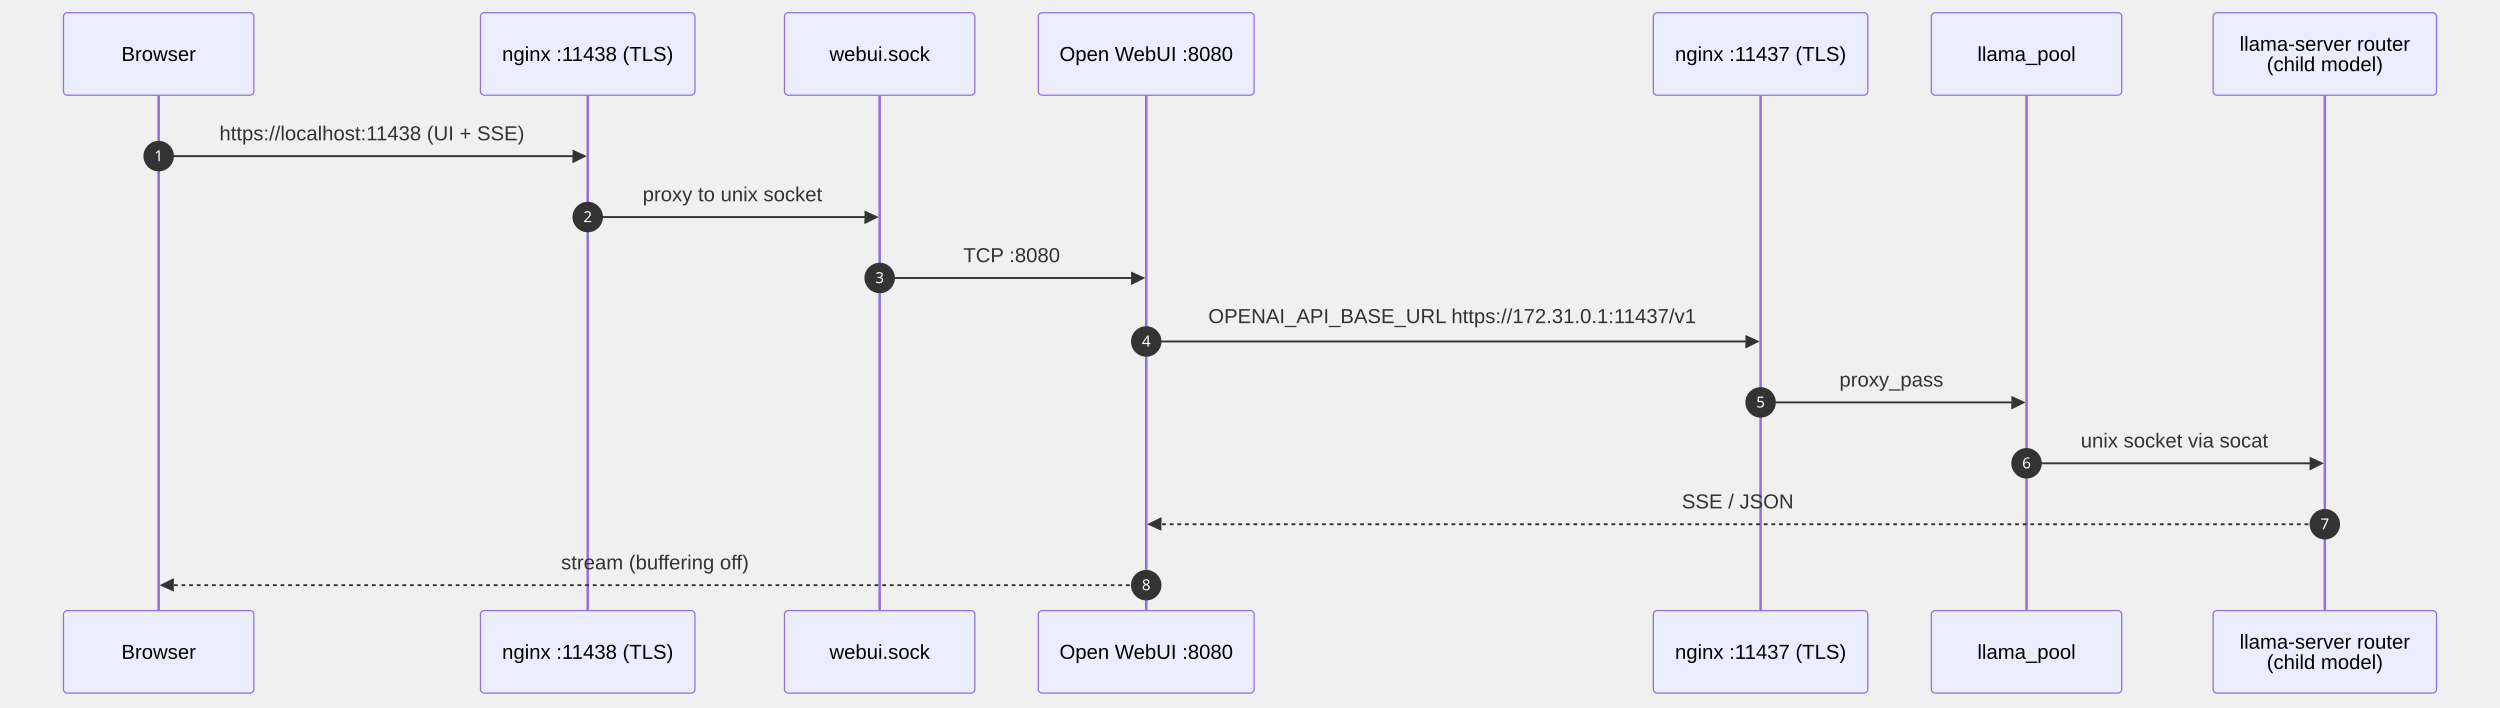
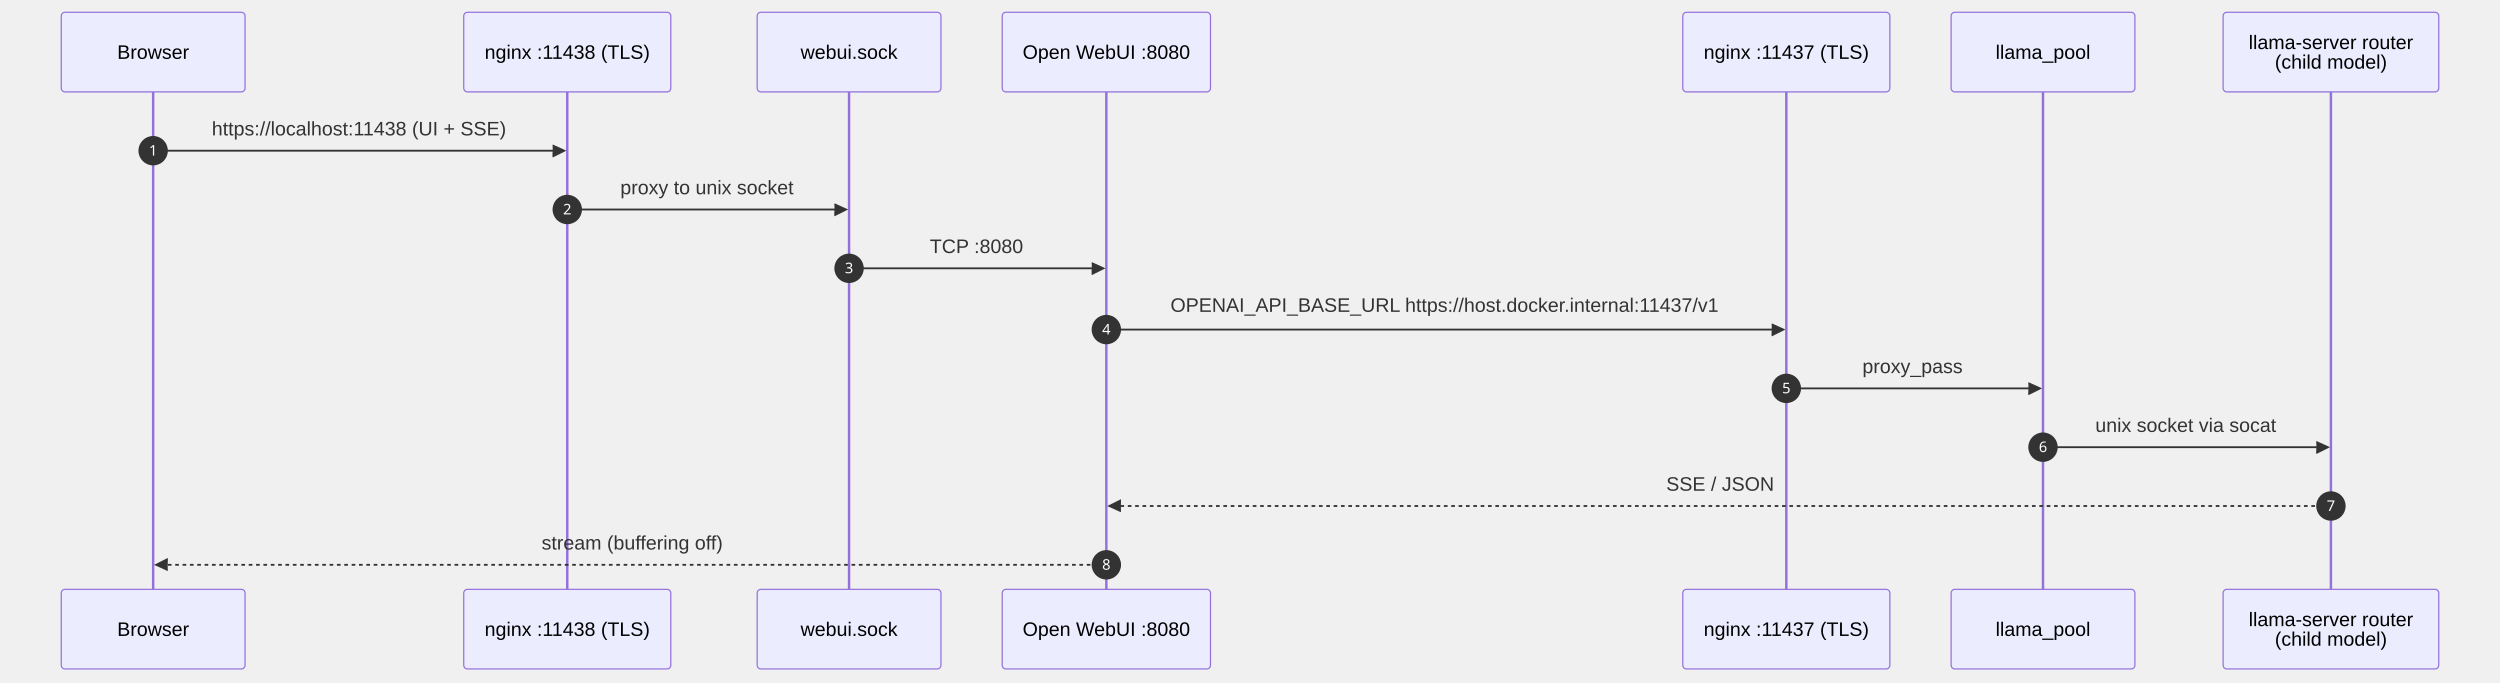
- <svg xmlns="http://www.w3.org/2000/svg" id="my-svg" width="100%" style="max-width: 1969.5px; background-color: white;" viewBox="-50 -10 1969.5 557" role="graphics-document document" aria-roledescription="sequence">
-   <g>
-     <rect x="1693.5" y="471" fill="#eaeaea" stroke="#666" width="176" height="65" name="L" rx="3" ry="3" class="actor actor-bottom" />
-     <text x="1781.5" y="503.5" dominant-baseline="central" alignment-baseline="central" class="actor actor-box" style="text-anchor: middle; font-size: 16px; font-weight: 400;">
-       <tspan x="1781.5" dy="-8">llama-server router</tspan>
-     </text>
-     <text x="1781.5" y="503.5" dominant-baseline="central" alignment-baseline="central" class="actor actor-box" style="text-anchor: middle; font-size: 16px; font-weight: 400;">
-       <tspan x="1781.5" dy="8">(child model)</tspan>
-     </text>
-   </g>
-   <g>
-     <rect x="1471.5" y="471" fill="#eaeaea" stroke="#666" width="150" height="65" name="UP" rx="3" ry="3" class="actor actor-bottom" />
-     <text x="1546.5" y="503.5" dominant-baseline="central" alignment-baseline="central" class="actor actor-box" style="text-anchor: middle; font-size: 16px; font-weight: 400;">
-       <tspan x="1546.5" dy="0">llama_pool</tspan>
-     </text>
-   </g>
-   <g>
-     <rect x="1252.5" y="471" fill="#eaeaea" stroke="#666" width="169" height="65" name="N1" rx="3" ry="3" class="actor actor-bottom" />
-     <text x="1337" y="503.5" dominant-baseline="central" alignment-baseline="central" class="actor actor-box" style="text-anchor: middle; font-size: 16px; font-weight: 400;">
-       <tspan x="1337" dy="0">nginx :11437 (TLS)</tspan>
+ <svg xmlns="http://www.w3.org/2000/svg" id="my-svg" width="100%" style="max-width: 2040.5px; background-color: white;" viewBox="-50 -10 2040.5 557" role="graphics-document document" aria-roledescription="sequence">
+   <g>
+     <rect x="1764.5" y="471" fill="#eaeaea" stroke="#666" width="176" height="65" name="L" rx="3" ry="3" class="actor actor-bottom" />
+     <text x="1852.5" y="503.5" dominant-baseline="central" alignment-baseline="central" class="actor actor-box" style="text-anchor: middle; font-size: 16px; font-weight: 400;">
+       <tspan x="1852.5" dy="-8">llama-server router</tspan>
+     </text>
+     <text x="1852.5" y="503.5" dominant-baseline="central" alignment-baseline="central" class="actor actor-box" style="text-anchor: middle; font-size: 16px; font-weight: 400;">
+       <tspan x="1852.5" dy="8">(child model)</tspan>
+     </text>
+   </g>
+   <g>
+     <rect x="1542.5" y="471" fill="#eaeaea" stroke="#666" width="150" height="65" name="UP" rx="3" ry="3" class="actor actor-bottom" />
+     <text x="1617.5" y="503.5" dominant-baseline="central" alignment-baseline="central" class="actor actor-box" style="text-anchor: middle; font-size: 16px; font-weight: 400;">
+       <tspan x="1617.5" dy="0">llama_pool</tspan>
+     </text>
+   </g>
+   <g>
+     <rect x="1323.5" y="471" fill="#eaeaea" stroke="#666" width="169" height="65" name="N1" rx="3" ry="3" class="actor actor-bottom" />
+     <text x="1408" y="503.5" dominant-baseline="central" alignment-baseline="central" class="actor actor-box" style="text-anchor: middle; font-size: 16px; font-weight: 400;">
+       <tspan x="1408" dy="0">nginx :11437 (TLS)</tspan>
    </text>
  </g>
  <g>
    <rect x="768" y="471" fill="#eaeaea" stroke="#666" width="170" height="65" name="W" rx="3" ry="3" class="actor actor-bottom" />
    <text x="853" y="503.5" dominant-baseline="central" alignment-baseline="central" class="actor actor-box" style="text-anchor: middle; font-size: 16px; font-weight: 400;">
      <tspan x="853" dy="0">Open WebUI :8080</tspan>
    </text>
  </g>
  <g>
    <rect x="568" y="471" fill="#eaeaea" stroke="#666" width="150" height="65" name="WS" rx="3" ry="3" class="actor actor-bottom" />
    <text x="643" y="503.5" dominant-baseline="central" alignment-baseline="central" class="actor actor-box" style="text-anchor: middle; font-size: 16px; font-weight: 400;">
      <tspan x="643" dy="0">webui.sock</tspan>
    </text>
  </g>
  <g>
    <rect x="328.5" y="471" fill="#eaeaea" stroke="#666" width="169" height="65" name="N2" rx="3" ry="3" class="actor actor-bottom" />
    <text x="413" y="503.5" dominant-baseline="central" alignment-baseline="central" class="actor actor-box" style="text-anchor: middle; font-size: 16px; font-weight: 400;">
      <tspan x="413" dy="0">nginx :11438 (TLS)</tspan>
    </text>
  </g>
  <g>
    <rect x="0" y="471" fill="#eaeaea" stroke="#666" width="150" height="65" name="B" rx="3" ry="3" class="actor actor-bottom" />
    <text x="75" y="503.5" dominant-baseline="central" alignment-baseline="central" class="actor actor-box" style="text-anchor: middle; font-size: 16px; font-weight: 400;">
      <tspan x="75" dy="0">Browser</tspan>
    </text>
  </g>
  <g>
-     <line id="actor6" x1="1781.5" y1="65" x2="1781.5" y2="471" class="actor-line 200" stroke-width="0.5px" stroke="#999" name="L" data-et="life-line" data-id="L" />
+     <line id="actor6" x1="1852.5" y1="65" x2="1852.5" y2="471" class="actor-line 200" stroke-width="0.5px" stroke="#999" name="L" data-et="life-line" data-id="L" />
    <g id="root-6" data-et="participant" data-type="participant" data-id="L">
-       <rect x="1693.5" y="0" fill="#eaeaea" stroke="#666" width="176" height="65" name="L" rx="3" ry="3" class="actor actor-top" />
-       <text x="1781.5" y="32.5" dominant-baseline="central" alignment-baseline="central" class="actor actor-box" style="text-anchor: middle; font-size: 16px; font-weight: 400;">
-         <tspan x="1781.5" dy="-8">llama-server router</tspan>
-       </text>
-       <text x="1781.5" y="32.5" dominant-baseline="central" alignment-baseline="central" class="actor actor-box" style="text-anchor: middle; font-size: 16px; font-weight: 400;">
-         <tspan x="1781.5" dy="8">(child model)</tspan>
-       </text>
-     </g>
-   </g>
-   <g>
-     <line id="actor5" x1="1546.5" y1="65" x2="1546.5" y2="471" class="actor-line 200" stroke-width="0.5px" stroke="#999" name="UP" data-et="life-line" data-id="UP" />
+       <rect x="1764.5" y="0" fill="#eaeaea" stroke="#666" width="176" height="65" name="L" rx="3" ry="3" class="actor actor-top" />
+       <text x="1852.5" y="32.5" dominant-baseline="central" alignment-baseline="central" class="actor actor-box" style="text-anchor: middle; font-size: 16px; font-weight: 400;">
+         <tspan x="1852.5" dy="-8">llama-server router</tspan>
+       </text>
+       <text x="1852.5" y="32.5" dominant-baseline="central" alignment-baseline="central" class="actor actor-box" style="text-anchor: middle; font-size: 16px; font-weight: 400;">
+         <tspan x="1852.5" dy="8">(child model)</tspan>
+       </text>
+     </g>
+   </g>
+   <g>
+     <line id="actor5" x1="1617.5" y1="65" x2="1617.5" y2="471" class="actor-line 200" stroke-width="0.5px" stroke="#999" name="UP" data-et="life-line" data-id="UP" />
    <g id="root-5" data-et="participant" data-type="participant" data-id="UP">
-       <rect x="1471.5" y="0" fill="#eaeaea" stroke="#666" width="150" height="65" name="UP" rx="3" ry="3" class="actor actor-top" />
-       <text x="1546.5" y="32.5" dominant-baseline="central" alignment-baseline="central" class="actor actor-box" style="text-anchor: middle; font-size: 16px; font-weight: 400;">
-         <tspan x="1546.5" dy="0">llama_pool</tspan>
-       </text>
-     </g>
-   </g>
-   <g>
-     <line id="actor4" x1="1337" y1="65" x2="1337" y2="471" class="actor-line 200" stroke-width="0.5px" stroke="#999" name="N1" data-et="life-line" data-id="N1" />
+       <rect x="1542.5" y="0" fill="#eaeaea" stroke="#666" width="150" height="65" name="UP" rx="3" ry="3" class="actor actor-top" />
+       <text x="1617.5" y="32.5" dominant-baseline="central" alignment-baseline="central" class="actor actor-box" style="text-anchor: middle; font-size: 16px; font-weight: 400;">
+         <tspan x="1617.5" dy="0">llama_pool</tspan>
+       </text>
+     </g>
+   </g>
+   <g>
+     <line id="actor4" x1="1408" y1="65" x2="1408" y2="471" class="actor-line 200" stroke-width="0.5px" stroke="#999" name="N1" data-et="life-line" data-id="N1" />
    <g id="root-4" data-et="participant" data-type="participant" data-id="N1">
-       <rect x="1252.5" y="0" fill="#eaeaea" stroke="#666" width="169" height="65" name="N1" rx="3" ry="3" class="actor actor-top" />
-       <text x="1337" y="32.5" dominant-baseline="central" alignment-baseline="central" class="actor actor-box" style="text-anchor: middle; font-size: 16px; font-weight: 400;">
-         <tspan x="1337" dy="0">nginx :11437 (TLS)</tspan>
+       <rect x="1323.5" y="0" fill="#eaeaea" stroke="#666" width="169" height="65" name="N1" rx="3" ry="3" class="actor actor-top" />
+       <text x="1408" y="32.5" dominant-baseline="central" alignment-baseline="central" class="actor actor-box" style="text-anchor: middle; font-size: 16px; font-weight: 400;">
+         <tspan x="1408" dy="0">nginx :11437 (TLS)</tspan>
      </text>
    </g>
  </g>
  <g>
    <line id="actor3" x1="853" y1="65" x2="853" y2="471" class="actor-line 200" stroke-width="0.5px" stroke="#999" name="W" data-et="life-line" data-id="W" />
    <g id="root-3" data-et="participant" data-type="participant" data-id="W">
      <rect x="768" y="0" fill="#eaeaea" stroke="#666" width="170" height="65" name="W" rx="3" ry="3" class="actor actor-top" />
      <text x="853" y="32.5" dominant-baseline="central" alignment-baseline="central" class="actor actor-box" style="text-anchor: middle; font-size: 16px; font-weight: 400;">
        <tspan x="853" dy="0">Open WebUI :8080</tspan>
      </text>
    </g>
  </g>
  <g>
    <line id="actor2" x1="643" y1="65" x2="643" y2="471" class="actor-line 200" stroke-width="0.5px" stroke="#999" name="WS" data-et="life-line" data-id="WS" />
    <g id="root-2" data-et="participant" data-type="participant" data-id="WS">
      <rect x="568" y="0" fill="#eaeaea" stroke="#666" width="150" height="65" name="WS" rx="3" ry="3" class="actor actor-top" />
      <text x="643" y="32.5" dominant-baseline="central" alignment-baseline="central" class="actor actor-box" style="text-anchor: middle; font-size: 16px; font-weight: 400;">
        <tspan x="643" dy="0">webui.sock</tspan>
      </text>
    </g>
  </g>
  <g>
    <line id="actor1" x1="413" y1="65" x2="413" y2="471" class="actor-line 200" stroke-width="0.5px" stroke="#999" name="N2" data-et="life-line" data-id="N2" />
    <g id="root-1" data-et="participant" data-type="participant" data-id="N2">
      <rect x="328.5" y="0" fill="#eaeaea" stroke="#666" width="169" height="65" name="N2" rx="3" ry="3" class="actor actor-top" />
      <text x="413" y="32.5" dominant-baseline="central" alignment-baseline="central" class="actor actor-box" style="text-anchor: middle; font-size: 16px; font-weight: 400;">
        <tspan x="413" dy="0">nginx :11438 (TLS)</tspan>
      </text>
    </g>
  </g>
  <g>
    <line id="actor0" x1="75" y1="65" x2="75" y2="471" class="actor-line 200" stroke-width="0.5px" stroke="#999" name="B" data-et="life-line" data-id="B" />
    <g id="root-0" data-et="participant" data-type="participant" data-id="B">
      <rect x="0" y="0" fill="#eaeaea" stroke="#666" width="150" height="65" name="B" rx="3" ry="3" class="actor actor-top" />
      <text x="75" y="32.5" dominant-baseline="central" alignment-baseline="central" class="actor actor-box" style="text-anchor: middle; font-size: 16px; font-weight: 400;">
        <tspan x="75" dy="0">Browser</tspan>
      </text>
    </g>
  </g>
  <style>#my-svg{font-family:"trebuchet ms",verdana,arial,sans-serif;font-size:16px;fill:#333;}@keyframes edge-animation-frame{from{stroke-dashoffset:0;}}@keyframes dash{to{stroke-dashoffset:0;}}#my-svg .edge-animation-slow{stroke-dasharray:9,5!important;stroke-dashoffset:900;animation:dash 50s linear infinite;stroke-linecap:round;}#my-svg .edge-animation-fast{stroke-dasharray:9,5!important;stroke-dashoffset:900;animation:dash 20s linear infinite;stroke-linecap:round;}#my-svg .error-icon{fill:#552222;}#my-svg .error-text{fill:#552222;stroke:#552222;}#my-svg .edge-thickness-normal{stroke-width:1px;}#my-svg .edge-thickness-thick{stroke-width:3.5px;}#my-svg .edge-pattern-solid{stroke-dasharray:0;}#my-svg .edge-thickness-invisible{stroke-width:0;fill:none;}#my-svg .edge-pattern-dashed{stroke-dasharray:3;}#my-svg .edge-pattern-dotted{stroke-dasharray:2;}#my-svg .marker{fill:#333333;stroke:#333333;}#my-svg .marker.cross{stroke:#333333;}#my-svg svg{font-family:"trebuchet ms",verdana,arial,sans-serif;font-size:16px;}#my-svg p{margin:0;}#my-svg .actor{stroke:#9370DB;fill:#ECECFF;stroke-width:1;}#my-svg rect.actor.outer-path[data-look="neo"]{filter:drop-shadow(1px 2px 2px rgba(185, 185, 185, 1));}#my-svg rect.note[data-look="neo"]{stroke:#aaaa33;fill:#fff5ad;filter:drop-shadow(1px 2px 2px rgba(185, 185, 185, 1));}#my-svg text.actor&gt;tspan{fill:black;stroke:none;}#my-svg .actor-line{stroke:#9370DB;}#my-svg .innerArc{stroke-width:1.5;stroke-dasharray:none;}#my-svg .messageLine0{stroke-width:1.5;stroke-dasharray:none;stroke:#333;}#my-svg .messageLine1{stroke-width:1.5;stroke-dasharray:2,2;stroke:#333;}#my-svg [id$="-arrowhead"] path{fill:#333;stroke:#333;}#my-svg .sequenceNumber{fill:white;}#my-svg [id$="-sequencenumber"]{fill:#333;}#my-svg [id$="-crosshead"] path{fill:#333;stroke:#333;}#my-svg .messageText{fill:#333;stroke:none;}#my-svg .labelBox{stroke:#9370DB;fill:#ECECFF;filter:none;}#my-svg .labelText,#my-svg .labelText&gt;tspan{fill:black;stroke:none;}#my-svg .loopText,#my-svg .loopText&gt;tspan{fill:black;stroke:none;}#my-svg .sectionTitle,#my-svg .sectionTitle&gt;tspan{fill:black;stroke:none;}#my-svg .loopLine{stroke-width:2px;stroke-dasharray:2,2;stroke:#9370DB;fill:#9370DB;}#my-svg .note{stroke:#aaaa33;fill:#fff5ad;}#my-svg .noteText,#my-svg .noteText&gt;tspan{fill:black;stroke:none;font-weight:normal;}#my-svg .activation0{fill:#f4f4f4;stroke:#666;}#my-svg .activation1{fill:#f4f4f4;stroke:#666;}#my-svg .activation2{fill:#f4f4f4;stroke:#666;}#my-svg .actorPopupMenu{position:absolute;}#my-svg .actorPopupMenuPanel{position:absolute;fill:#ECECFF;box-shadow:0px 8px 16px 0px rgba(0,0,0,0.2);filter:drop-shadow(3px 5px 2px rgb(0 0 0 / 0.4));}#my-svg .actor-man circle,#my-svg line{fill:#ECECFF;stroke-width:2px;}#my-svg g rect.rect{filter:drop-shadow(1px 2px 2px rgba(185, 185, 185, 1));stroke:#9370DB;}#my-svg .node .neo-node{stroke:#9370DB;}#my-svg [data-look="neo"].node rect,#my-svg [data-look="neo"].cluster rect,#my-svg [data-look="neo"].node polygon{stroke:#9370DB;filter:drop-shadow(1px 2px 2px rgba(185, 185, 185, 1));}#my-svg [data-look="neo"].swimlane.cluster rect{filter:none;}#my-svg [data-look="neo"].node path{stroke:#9370DB;stroke-width:1px;}#my-svg [data-look="neo"].node .outer-path{filter:drop-shadow(1px 2px 2px rgba(185, 185, 185, 1));}#my-svg [data-look="neo"].node .neo-line path{stroke:#9370DB;filter:none;}#my-svg [data-look="neo"].node circle{stroke:#9370DB;filter:drop-shadow(1px 2px 2px rgba(185, 185, 185, 1));}#my-svg [data-look="neo"].node circle .state-start{fill:#000000;}#my-svg [data-look="neo"].icon-shape .icon{fill:#9370DB;filter:drop-shadow(1px 2px 2px rgba(185, 185, 185, 1));}#my-svg [data-look="neo"].icon-shape .icon-neo path{stroke:#9370DB;filter:drop-shadow(1px 2px 2px rgba(185, 185, 185, 1));}#my-svg :root{--mermaid-font-family:"trebuchet ms",verdana,arial,sans-serif;}</style>
  <g />
  <defs>
    <symbol id="my-svg-computer" width="24" height="24">
      <path transform="scale(.5)" d="M2 2v13h20v-13h-20zm18 11h-16v-9h16v9zm-10.228 6l.466-1h3.524l.467 1h-4.457zm14.228 3h-24l2-6h2.104l-1.33 4h18.45l-1.297-4h2.073l2 6zm-5-10h-14v-7h14v7z" />
    </symbol>
  </defs>
  <defs>
    <symbol id="my-svg-database" fill-rule="evenodd" clip-rule="evenodd">
      <path transform="scale(.5)" d="M12.258.001l.256.004.255.005.253.008.251.01.249.012.247.015.246.016.242.019.241.02.239.023.236.024.233.027.231.028.229.031.225.032.223.034.22.036.217.038.214.04.211.041.208.043.205.045.201.046.198.048.194.05.191.051.187.053.183.054.18.056.175.057.172.059.168.06.163.061.16.063.155.064.15.066.074.033.073.033.071.034.07.034.069.035.068.035.067.035.066.035.064.036.064.036.062.036.06.036.06.037.058.037.058.037.055.038.055.038.053.038.052.038.051.039.05.039.048.039.047.039.045.04.044.04.043.04.041.04.04.041.039.041.037.041.036.041.034.041.033.042.032.042.03.042.029.042.027.042.026.043.024.043.023.043.021.043.02.043.018.044.017.043.015.044.013.044.012.044.011.045.009.044.007.045.006.045.004.045.002.045.001.045v17l-.001.045-.002.045-.004.045-.006.045-.007.045-.009.044-.011.045-.012.044-.013.044-.015.044-.017.043-.018.044-.02.043-.021.043-.023.043-.024.043-.026.043-.027.042-.029.042-.03.042-.032.042-.033.042-.034.041-.036.041-.037.041-.039.041-.04.041-.041.04-.043.04-.044.04-.045.04-.047.039-.048.039-.05.039-.051.039-.052.038-.053.038-.055.038-.055.038-.058.037-.058.037-.06.037-.06.036-.062.036-.064.036-.064.036-.066.035-.067.035-.068.035-.069.035-.07.034-.071.034-.073.033-.074.033-.15.066-.155.064-.16.063-.163.061-.168.06-.172.059-.175.057-.18.056-.183.054-.187.053-.191.051-.194.05-.198.048-.201.046-.205.045-.208.043-.211.041-.214.04-.217.038-.22.036-.223.034-.225.032-.229.031-.231.028-.233.027-.236.024-.239.023-.241.02-.242.019-.246.016-.247.015-.249.012-.251.01-.253.008-.255.005-.256.004-.258.001-.258-.001-.256-.004-.255-.005-.253-.008-.251-.01-.249-.012-.247-.015-.245-.016-.243-.019-.241-.02-.238-.023-.236-.024-.234-.027-.231-.028-.228-.031-.226-.032-.223-.034-.22-.036-.217-.038-.214-.04-.211-.041-.208-.043-.204-.045-.201-.046-.198-.048-.195-.05-.19-.051-.187-.053-.184-.054-.179-.056-.176-.057-.172-.059-.167-.06-.164-.061-.159-.063-.155-.064-.151-.066-.074-.033-.072-.033-.072-.034-.07-.034-.069-.035-.068-.035-.067-.035-.066-.035-.064-.036-.063-.036-.062-.036-.061-.036-.06-.037-.058-.037-.057-.037-.056-.038-.055-.038-.053-.038-.052-.038-.051-.039-.049-.039-.049-.039-.046-.039-.046-.04-.044-.04-.043-.04-.041-.04-.04-.041-.039-.041-.037-.041-.036-.041-.034-.041-.033-.042-.032-.042-.03-.042-.029-.042-.027-.042-.026-.043-.024-.043-.023-.043-.021-.043-.02-.043-.018-.044-.017-.043-.015-.044-.013-.044-.012-.044-.011-.045-.009-.044-.007-.045-.006-.045-.004-.045-.002-.045-.001-.045v-17l.001-.045.002-.045.004-.045.006-.045.007-.045.009-.044.011-.045.012-.044.013-.044.015-.044.017-.043.018-.044.02-.043.021-.043.023-.043.024-.043.026-.043.027-.042.029-.042.03-.042.032-.042.033-.042.034-.041.036-.041.037-.041.039-.041.04-.041.041-.04.043-.04.044-.04.046-.04.046-.039.049-.039.049-.039.051-.039.052-.038.053-.038.055-.038.056-.038.057-.037.058-.037.06-.037.061-.036.062-.036.063-.036.064-.036.066-.035.067-.035.068-.035.069-.035.07-.034.072-.034.072-.033.074-.033.151-.066.155-.064.159-.063.164-.061.167-.06.172-.059.176-.057.179-.056.184-.054.187-.053.19-.051.195-.05.198-.048.201-.046.204-.045.208-.043.211-.041.214-.04.217-.038.22-.036.223-.034.226-.032.228-.031.231-.028.234-.027.236-.024.238-.023.241-.02.243-.019.245-.016.247-.015.249-.012.251-.01.253-.008.255-.005.256-.004.258-.001.258.001zm-9.258 20.499v.01l.001.021.003.021.004.022.005.021.006.022.007.022.009.023.01.022.011.023.012.023.013.023.015.023.016.024.017.023.018.024.019.024.021.024.022.025.023.024.024.025.052.049.056.05.061.051.066.051.07.051.075.051.079.052.084.052.088.052.092.052.097.052.102.051.105.052.11.052.114.051.119.051.123.051.127.05.131.05.135.05.139.048.144.049.147.047.152.047.155.047.16.045.163.045.167.043.171.043.176.041.178.041.183.039.187.039.19.037.194.035.197.035.202.033.204.031.209.03.212.029.216.027.219.025.222.024.226.021.23.02.233.018.236.016.24.015.243.012.246.01.249.008.253.005.256.004.259.001.26-.001.257-.004.254-.005.25-.008.247-.011.244-.012.241-.014.237-.016.233-.018.231-.021.226-.021.224-.024.22-.026.216-.027.212-.028.21-.031.205-.031.202-.034.198-.034.194-.036.191-.037.187-.039.183-.04.179-.04.175-.042.172-.043.168-.044.163-.045.16-.046.155-.046.152-.047.148-.048.143-.049.139-.049.136-.05.131-.05.126-.05.123-.051.118-.052.114-.051.11-.052.106-.052.101-.052.096-.052.092-.052.088-.053.083-.051.079-.052.074-.052.07-.051.065-.051.06-.051.056-.05.051-.05.023-.024.023-.025.021-.024.02-.024.019-.024.018-.024.017-.024.015-.023.014-.024.013-.023.012-.023.01-.023.01-.022.008-.022.006-.022.006-.022.004-.022.004-.021.001-.021.001-.021v-4.127l-.077.055-.08.053-.083.054-.085.053-.087.052-.09.052-.093.051-.095.05-.097.05-.1.049-.102.049-.105.048-.106.047-.109.047-.111.046-.114.045-.115.045-.118.044-.12.043-.122.042-.124.042-.126.041-.128.04-.13.04-.132.038-.134.038-.135.037-.138.037-.139.035-.142.035-.143.034-.144.033-.147.032-.148.031-.15.03-.151.03-.153.029-.154.027-.156.027-.158.026-.159.025-.161.024-.162.023-.163.022-.165.021-.166.02-.167.019-.169.018-.169.017-.171.016-.173.015-.173.014-.175.013-.175.012-.177.011-.178.01-.179.008-.179.008-.181.006-.182.005-.182.004-.184.003-.184.002h-.37l-.184-.002-.184-.003-.182-.004-.182-.005-.181-.006-.179-.008-.179-.008-.178-.01-.176-.011-.176-.012-.175-.013-.173-.014-.172-.015-.171-.016-.17-.017-.169-.018-.167-.019-.166-.02-.165-.021-.163-.022-.162-.023-.161-.024-.159-.025-.157-.026-.156-.027-.155-.027-.153-.029-.151-.03-.15-.03-.148-.031-.146-.032-.145-.033-.143-.034-.141-.035-.14-.035-.137-.037-.136-.037-.134-.038-.132-.038-.13-.04-.128-.04-.126-.041-.124-.042-.122-.042-.12-.044-.117-.043-.116-.045-.113-.045-.112-.046-.109-.047-.106-.047-.105-.048-.102-.049-.1-.049-.097-.05-.095-.05-.093-.052-.09-.051-.087-.052-.085-.053-.083-.054-.08-.054-.077-.054v4.127zm0-5.654v.011l.001.021.003.021.004.021.005.022.006.022.007.022.009.022.01.022.011.023.012.023.013.023.015.024.016.023.017.024.018.024.019.024.021.024.022.024.023.025.024.024.052.05.056.05.061.05.066.051.07.051.075.052.079.051.084.052.088.052.092.052.097.052.102.052.105.052.11.051.114.051.119.052.123.05.127.051.131.05.135.049.139.049.144.048.147.048.152.047.155.046.16.045.163.045.167.044.171.042.176.042.178.04.183.04.187.038.19.037.194.036.197.034.202.033.204.032.209.03.212.028.216.027.219.025.222.024.226.022.23.02.233.018.236.016.24.014.243.012.246.01.249.008.253.006.256.003.259.001.26-.001.257-.003.254-.006.25-.008.247-.01.244-.012.241-.015.237-.016.233-.018.231-.02.226-.022.224-.024.22-.025.216-.027.212-.029.21-.03.205-.032.202-.033.198-.035.194-.036.191-.037.187-.039.183-.039.179-.041.175-.042.172-.043.168-.044.163-.045.16-.045.155-.047.152-.047.148-.048.143-.048.139-.05.136-.049.131-.05.126-.051.123-.051.118-.051.114-.052.11-.052.106-.052.101-.052.096-.052.092-.052.088-.052.083-.052.079-.052.074-.051.07-.052.065-.051.06-.05.056-.051.051-.049.023-.025.023-.024.021-.025.02-.024.019-.024.018-.024.017-.024.015-.023.014-.023.013-.024.012-.022.01-.023.01-.023.008-.022.006-.022.006-.022.004-.021.004-.022.001-.021.001-.021v-4.139l-.077.054-.08.054-.083.054-.085.052-.087.053-.09.051-.093.051-.095.051-.097.05-.1.049-.102.049-.105.048-.106.047-.109.047-.111.046-.114.045-.115.044-.118.044-.12.044-.122.042-.124.042-.126.041-.128.04-.13.039-.132.039-.134.038-.135.037-.138.036-.139.036-.142.035-.143.033-.144.033-.147.033-.148.031-.15.03-.151.03-.153.028-.154.028-.156.027-.158.026-.159.025-.161.024-.162.023-.163.022-.165.021-.166.02-.167.019-.169.018-.169.017-.171.016-.173.015-.173.014-.175.013-.175.012-.177.011-.178.009-.179.009-.179.007-.181.007-.182.005-.182.004-.184.003-.184.002h-.37l-.184-.002-.184-.003-.182-.004-.182-.005-.181-.007-.179-.007-.179-.009-.178-.009-.176-.011-.176-.012-.175-.013-.173-.014-.172-.015-.171-.016-.17-.017-.169-.018-.167-.019-.166-.02-.165-.021-.163-.022-.162-.023-.161-.024-.159-.025-.157-.026-.156-.027-.155-.028-.153-.028-.151-.03-.15-.03-.148-.031-.146-.033-.145-.033-.143-.033-.141-.035-.14-.036-.137-.036-.136-.037-.134-.038-.132-.039-.13-.039-.128-.04-.126-.041-.124-.042-.122-.043-.12-.043-.117-.044-.116-.044-.113-.046-.112-.046-.109-.046-.106-.047-.105-.048-.102-.049-.1-.049-.097-.05-.095-.051-.093-.051-.09-.051-.087-.053-.085-.052-.083-.054-.08-.054-.077-.054v4.139zm0-5.666v.011l.001.02.003.022.004.021.005.022.006.021.007.022.009.023.01.022.011.023.012.023.013.023.015.023.016.024.017.024.018.023.019.024.021.025.022.024.023.024.024.025.052.05.056.05.061.05.066.051.07.051.075.052.079.051.084.052.088.052.092.052.097.052.102.052.105.051.11.052.114.051.119.051.123.051.127.05.131.05.135.05.139.049.144.048.147.048.152.047.155.046.16.045.163.045.167.043.171.043.176.042.178.04.183.04.187.038.19.037.194.036.197.034.202.033.204.032.209.03.212.028.216.027.219.025.222.024.226.021.23.02.233.018.236.017.24.014.243.012.246.01.249.008.253.006.256.003.259.001.26-.001.257-.003.254-.006.25-.008.247-.01.244-.013.241-.014.237-.016.233-.018.231-.02.226-.022.224-.024.22-.025.216-.027.212-.029.21-.03.205-.032.202-.033.198-.035.194-.036.191-.037.187-.039.183-.039.179-.041.175-.042.172-.043.168-.044.163-.045.16-.045.155-.047.152-.047.148-.048.143-.049.139-.049.136-.049.131-.051.126-.05.123-.051.118-.052.114-.051.11-.052.106-.052.101-.052.096-.052.092-.052.088-.052.083-.052.079-.052.074-.052.07-.051.065-.051.06-.051.056-.05.051-.049.023-.025.023-.025.021-.024.02-.024.019-.024.018-.024.017-.024.015-.023.014-.024.013-.023.012-.023.01-.022.01-.023.008-.022.006-.022.006-.022.004-.022.004-.021.001-.021.001-.021v-4.153l-.077.054-.08.054-.083.053-.085.053-.087.053-.09.051-.093.051-.095.051-.097.05-.1.049-.102.048-.105.048-.106.048-.109.046-.111.046-.114.046-.115.044-.118.044-.12.043-.122.043-.124.042-.126.041-.128.04-.13.039-.132.039-.134.038-.135.037-.138.036-.139.036-.142.034-.143.034-.144.033-.147.032-.148.032-.15.03-.151.03-.153.028-.154.028-.156.027-.158.026-.159.024-.161.024-.162.023-.163.023-.165.021-.166.02-.167.019-.169.018-.169.017-.171.016-.173.015-.173.014-.175.013-.175.012-.177.01-.178.01-.179.009-.179.007-.181.006-.182.006-.182.004-.184.003-.184.001-.185.001-.185-.001-.184-.001-.184-.003-.182-.004-.182-.006-.181-.006-.179-.007-.179-.009-.178-.01-.176-.01-.176-.012-.175-.013-.173-.014-.172-.015-.171-.016-.17-.017-.169-.018-.167-.019-.166-.02-.165-.021-.163-.023-.162-.023-.161-.024-.159-.024-.157-.026-.156-.027-.155-.028-.153-.028-.151-.03-.15-.03-.148-.032-.146-.032-.145-.033-.143-.034-.141-.034-.14-.036-.137-.036-.136-.037-.134-.038-.132-.039-.13-.039-.128-.041-.126-.041-.124-.041-.122-.043-.12-.043-.117-.044-.116-.044-.113-.046-.112-.046-.109-.046-.106-.048-.105-.048-.102-.048-.1-.05-.097-.049-.095-.051-.093-.051-.09-.052-.087-.052-.085-.053-.083-.053-.08-.054-.077-.054v4.153zm8.74-8.179l-.257.004-.254.005-.25.008-.247.011-.244.012-.241.014-.237.016-.233.018-.231.021-.226.022-.224.023-.22.026-.216.027-.212.028-.21.031-.205.032-.202.033-.198.034-.194.036-.191.038-.187.038-.183.04-.179.041-.175.042-.172.043-.168.043-.163.045-.16.046-.155.046-.152.048-.148.048-.143.048-.139.049-.136.05-.131.05-.126.051-.123.051-.118.051-.114.052-.11.052-.106.052-.101.052-.096.052-.092.052-.088.052-.083.052-.079.052-.074.051-.07.052-.065.051-.06.05-.056.05-.051.05-.023.025-.023.024-.021.024-.02.025-.019.024-.018.024-.017.023-.015.024-.014.023-.013.023-.012.023-.01.023-.01.022-.008.022-.006.023-.006.021-.004.022-.004.021-.001.021-.001.021.001.021.001.021.004.021.004.022.006.021.006.023.008.022.01.022.01.023.012.023.013.023.014.023.015.024.017.023.018.024.019.024.02.025.021.024.023.024.023.025.051.05.056.05.06.05.065.051.07.052.074.051.079.052.083.052.088.052.092.052.096.052.101.052.106.052.11.052.114.052.118.051.123.051.126.051.131.05.136.05.139.049.143.048.148.048.152.048.155.046.16.046.163.045.168.043.172.043.175.042.179.041.183.04.187.038.191.038.194.036.198.034.202.033.205.032.21.031.212.028.216.027.22.026.224.023.226.022.231.021.233.018.237.016.241.014.244.012.247.011.25.008.254.005.257.004.26.001.26-.001.257-.004.254-.005.25-.008.247-.011.244-.012.241-.014.237-.016.233-.018.231-.021.226-.022.224-.023.22-.026.216-.027.212-.028.21-.031.205-.032.202-.033.198-.034.194-.036.191-.038.187-.038.183-.04.179-.041.175-.042.172-.043.168-.043.163-.045.16-.046.155-.046.152-.048.148-.048.143-.048.139-.049.136-.05.131-.05.126-.051.123-.051.118-.051.114-.052.11-.052.106-.052.101-.052.096-.052.092-.052.088-.052.083-.052.079-.052.074-.051.07-.052.065-.051.06-.05.056-.05.051-.05.023-.025.023-.024.021-.024.02-.025.019-.024.018-.024.017-.023.015-.024.014-.023.013-.023.012-.023.01-.023.01-.022.008-.022.006-.023.006-.021.004-.022.004-.021.001-.021.001-.021-.001-.021-.001-.021-.004-.021-.004-.022-.006-.021-.006-.023-.008-.022-.01-.022-.01-.023-.012-.023-.013-.023-.014-.023-.015-.024-.017-.023-.018-.024-.019-.024-.02-.025-.021-.024-.023-.024-.023-.025-.051-.05-.056-.05-.06-.05-.065-.051-.07-.052-.074-.051-.079-.052-.083-.052-.088-.052-.092-.052-.096-.052-.101-.052-.106-.052-.11-.052-.114-.052-.118-.051-.123-.051-.126-.051-.131-.05-.136-.05-.139-.049-.143-.048-.148-.048-.152-.048-.155-.046-.16-.046-.163-.045-.168-.043-.172-.043-.175-.042-.179-.041-.183-.04-.187-.038-.191-.038-.194-.036-.198-.034-.202-.033-.205-.032-.21-.031-.212-.028-.216-.027-.22-.026-.224-.023-.226-.022-.231-.021-.233-.018-.237-.016-.241-.014-.244-.012-.247-.011-.25-.008-.254-.005-.257-.004-.26-.001-.26.001z" />
    </symbol>
  </defs>
  <defs>
    <symbol id="my-svg-clock" width="24" height="24">
      <path transform="scale(.5)" d="M12 2c5.514 0 10 4.486 10 10s-4.486 10-10 10-10-4.486-10-10 4.486-10 10-10zm0-2c-6.627 0-12 5.373-12 12s5.373 12 12 12 12-5.373 12-12-5.373-12-12-12zm5.848 12.459c.202.038.202.333.001.372-1.907.361-6.045 1.111-6.547 1.111-.719 0-1.301-.582-1.301-1.301 0-.512.77-5.447 1.125-7.445.034-.192.312-.181.343.014l.985 6.238 5.394 1.011z" />
    </symbol>
  </defs>
  <defs>
    <marker id="my-svg-arrowhead" refX="7.9" refY="5" markerUnits="userSpaceOnUse" markerWidth="12" markerHeight="12" orient="auto-start-reverse">
      <path d="M -1 0 L 10 5 L 0 10 z" />
    </marker>
  </defs>
  <defs>
    <marker id="my-svg-crosshead" markerWidth="15" markerHeight="8" orient="auto" refX="4" refY="4.5">
      <path fill="none" stroke="#000000" stroke-width="1pt" d="M 1,2 L 6,7 M 6,2 L 1,7" style="stroke-dasharray: 0, 0;" />
    </marker>
  </defs>
  <defs>
    <marker id="my-svg-filled-head" refX="15.5" refY="7" markerWidth="20" markerHeight="28" orient="auto">
      <path d="M 18,7 L9,13 L14,7 L9,1 Z" />
    </marker>
  </defs>
  <defs>
    <marker id="my-svg-sequencenumber" refX="15" refY="15" markerWidth="60" markerHeight="40" orient="auto">
      <circle cx="15" cy="15" r="6" />
    </marker>
  </defs>
  <defs>
    <marker id="my-svg-solidTopArrowHead" refX="7.9" refY="7.25" markerUnits="userSpaceOnUse" markerWidth="12" markerHeight="12" orient="auto-start-reverse">
      <path d="M 0 0 L 10 8 L 0 8 z" />
    </marker>
  </defs>
  <defs>
    <marker id="my-svg-solidBottomArrowHead" refX="7.9" refY="0.75" markerUnits="userSpaceOnUse" markerWidth="12" markerHeight="12" orient="auto-start-reverse">
      <path d="M 0 0 L 10 0 L 0 8 z" />
    </marker>
  </defs>
  <defs>
    <marker id="my-svg-stickTopArrowHead" refX="7.5" refY="7" markerUnits="userSpaceOnUse" markerWidth="12" markerHeight="12" orient="auto-start-reverse">
      <path d="M 0 0 L 7 7" stroke="black" stroke-width="1.5" fill="none" />
    </marker>
  </defs>
  <defs>
    <marker id="my-svg-stickBottomArrowHead" refX="7.5" refY="0" markerUnits="userSpaceOnUse" markerWidth="12" markerHeight="12" orient="auto-start-reverse">
      <path d="M 0 7 L 7 0" stroke="black" stroke-width="1.5" fill="none" />
    </marker>
  </defs>
  <text x="243" y="80" text-anchor="middle" dominant-baseline="middle" alignment-baseline="middle" class="messageText" dy="1em" style="font-size: 16px; font-weight: 400;">https://localhost:11438 (UI + SSE)</text>
  <line x1="82" y1="113" x2="409" y2="113" class="messageLine0" data-et="message" data-id="i1" data-from="B" data-to="N2" stroke-width="2" stroke="none" marker-end="url(#my-svg-arrowhead)" style="fill: none;" />
  <line x1="75" y1="113" x2="75" y2="113" stroke-width="0" marker-start="url(#my-svg-sequencenumber)" />
  <text x="75" y="117" font-family="sans-serif" font-size="12px" text-anchor="middle" class="sequenceNumber">1</text>
  <text x="527" y="128" text-anchor="middle" dominant-baseline="middle" alignment-baseline="middle" class="messageText" dy="1em" style="font-size: 16px; font-weight: 400;">proxy to unix socket</text>
  <line x1="420" y1="161" x2="639" y2="161" class="messageLine0" data-et="message" data-id="i2" data-from="N2" data-to="WS" stroke-width="2" stroke="none" marker-end="url(#my-svg-arrowhead)" style="fill: none;" />
  <line x1="413" y1="161" x2="413" y2="161" stroke-width="0" marker-start="url(#my-svg-sequencenumber)" />
  <text x="413" y="165" font-family="sans-serif" font-size="12px" text-anchor="middle" class="sequenceNumber">2</text>
  <text x="747" y="176" text-anchor="middle" dominant-baseline="middle" alignment-baseline="middle" class="messageText" dy="1em" style="font-size: 16px; font-weight: 400;">TCP :8080</text>
  <line x1="650" y1="209" x2="849" y2="209" class="messageLine0" data-et="message" data-id="i3" data-from="WS" data-to="W" stroke-width="2" stroke="none" marker-end="url(#my-svg-arrowhead)" style="fill: none;" />
  <line x1="643" y1="209" x2="643" y2="209" stroke-width="0" marker-start="url(#my-svg-sequencenumber)" />
  <text x="643" y="213" font-family="sans-serif" font-size="12px" text-anchor="middle" class="sequenceNumber">3</text>
-   <text x="1094" y="224" text-anchor="middle" dominant-baseline="middle" alignment-baseline="middle" class="messageText" dy="1em" style="font-size: 16px; font-weight: 400;">OPENAI_API_BASE_URL https://172.31.0.1:11437/v1</text>
-   <line x1="860" y1="259" x2="1333" y2="259" class="messageLine0" data-et="message" data-id="i4" data-from="W" data-to="N1" stroke-width="2" stroke="none" marker-end="url(#my-svg-arrowhead)" style="fill: none;" />
+   <text x="1129" y="224" text-anchor="middle" dominant-baseline="middle" alignment-baseline="middle" class="messageText" dy="1em" style="font-size: 16px; font-weight: 400;">OPENAI_API_BASE_URL https://host.docker.internal:11437/v1</text>
+   <line x1="860" y1="259" x2="1404" y2="259" class="messageLine0" data-et="message" data-id="i4" data-from="W" data-to="N1" stroke-width="2" stroke="none" marker-end="url(#my-svg-arrowhead)" style="fill: none;" />
  <line x1="853" y1="259" x2="853" y2="259" stroke-width="0" marker-start="url(#my-svg-sequencenumber)" />
  <text x="853" y="263" font-family="sans-serif" font-size="12px" text-anchor="middle" class="sequenceNumber">4</text>
-   <text x="1440" y="274" text-anchor="middle" dominant-baseline="middle" alignment-baseline="middle" class="messageText" dy="1em" style="font-size: 16px; font-weight: 400;">proxy_pass</text>
-   <line x1="1344" y1="307" x2="1542.5" y2="307" class="messageLine0" data-et="message" data-id="i5" data-from="N1" data-to="UP" stroke-width="2" stroke="none" marker-end="url(#my-svg-arrowhead)" style="fill: none;" />
-   <line x1="1337" y1="307" x2="1337" y2="307" stroke-width="0" marker-start="url(#my-svg-sequencenumber)" />
-   <text x="1337" y="311" font-family="sans-serif" font-size="12px" text-anchor="middle" class="sequenceNumber">5</text>
-   <text x="1663" y="322" text-anchor="middle" dominant-baseline="middle" alignment-baseline="middle" class="messageText" dy="1em" style="font-size: 16px; font-weight: 400;">unix socket via socat</text>
-   <line x1="1553.5" y1="355" x2="1777.5" y2="355" class="messageLine0" data-et="message" data-id="i6" data-from="UP" data-to="L" stroke-width="2" stroke="none" marker-end="url(#my-svg-arrowhead)" style="fill: none;" />
-   <line x1="1546.5" y1="355" x2="1546.5" y2="355" stroke-width="0" marker-start="url(#my-svg-sequencenumber)" />
-   <text x="1546.5" y="359" font-family="sans-serif" font-size="12px" text-anchor="middle" class="sequenceNumber">6</text>
-   <text x="1319" y="370" text-anchor="middle" dominant-baseline="middle" alignment-baseline="middle" class="messageText" dy="1em" style="font-size: 16px; font-weight: 400;">SSE / JSON</text>
-   <line x1="1786.5" y1="403" x2="857" y2="403" class="messageLine1" data-et="message" data-id="i7" data-from="L" data-to="W" stroke-width="2" stroke="none" marker-end="url(#my-svg-arrowhead)" style="stroke-dasharray: 3, 3; fill: none;" />
-   <line x1="1781.5" y1="403" x2="1781.5" y2="403" stroke-width="0" marker-start="url(#my-svg-sequencenumber)" />
-   <text x="1781.5" y="407" font-family="sans-serif" font-size="12px" text-anchor="middle" class="sequenceNumber">7</text>
+   <text x="1511" y="274" text-anchor="middle" dominant-baseline="middle" alignment-baseline="middle" class="messageText" dy="1em" style="font-size: 16px; font-weight: 400;">proxy_pass</text>
+   <line x1="1415" y1="307" x2="1613.5" y2="307" class="messageLine0" data-et="message" data-id="i5" data-from="N1" data-to="UP" stroke-width="2" stroke="none" marker-end="url(#my-svg-arrowhead)" style="fill: none;" />
+   <line x1="1408" y1="307" x2="1408" y2="307" stroke-width="0" marker-start="url(#my-svg-sequencenumber)" />
+   <text x="1408" y="311" font-family="sans-serif" font-size="12px" text-anchor="middle" class="sequenceNumber">5</text>
+   <text x="1734" y="322" text-anchor="middle" dominant-baseline="middle" alignment-baseline="middle" class="messageText" dy="1em" style="font-size: 16px; font-weight: 400;">unix socket via socat</text>
+   <line x1="1624.5" y1="355" x2="1848.5" y2="355" class="messageLine0" data-et="message" data-id="i6" data-from="UP" data-to="L" stroke-width="2" stroke="none" marker-end="url(#my-svg-arrowhead)" style="fill: none;" />
+   <line x1="1617.5" y1="355" x2="1617.5" y2="355" stroke-width="0" marker-start="url(#my-svg-sequencenumber)" />
+   <text x="1617.5" y="359" font-family="sans-serif" font-size="12px" text-anchor="middle" class="sequenceNumber">6</text>
+   <text x="1354" y="370" text-anchor="middle" dominant-baseline="middle" alignment-baseline="middle" class="messageText" dy="1em" style="font-size: 16px; font-weight: 400;">SSE / JSON</text>
+   <line x1="1857.5" y1="403" x2="857" y2="403" class="messageLine1" data-et="message" data-id="i7" data-from="L" data-to="W" stroke-width="2" stroke="none" marker-end="url(#my-svg-arrowhead)" style="stroke-dasharray: 3, 3; fill: none;" />
+   <line x1="1852.5" y1="403" x2="1852.5" y2="403" stroke-width="0" marker-start="url(#my-svg-sequencenumber)" />
+   <text x="1852.5" y="407" font-family="sans-serif" font-size="12px" text-anchor="middle" class="sequenceNumber">7</text>
  <text x="466" y="418" text-anchor="middle" dominant-baseline="middle" alignment-baseline="middle" class="messageText" dy="1em" style="font-size: 16px; font-weight: 400;">stream (buffering off)</text>
  <line x1="858" y1="451" x2="79" y2="451" class="messageLine1" data-et="message" data-id="i8" data-from="W" data-to="B" stroke-width="2" stroke="none" marker-end="url(#my-svg-arrowhead)" style="stroke-dasharray: 3, 3; fill: none;" />
  <line x1="853" y1="451" x2="853" y2="451" stroke-width="0" marker-start="url(#my-svg-sequencenumber)" />
  <text x="853" y="455" font-family="sans-serif" font-size="12px" text-anchor="middle" class="sequenceNumber">8</text>
</svg>
